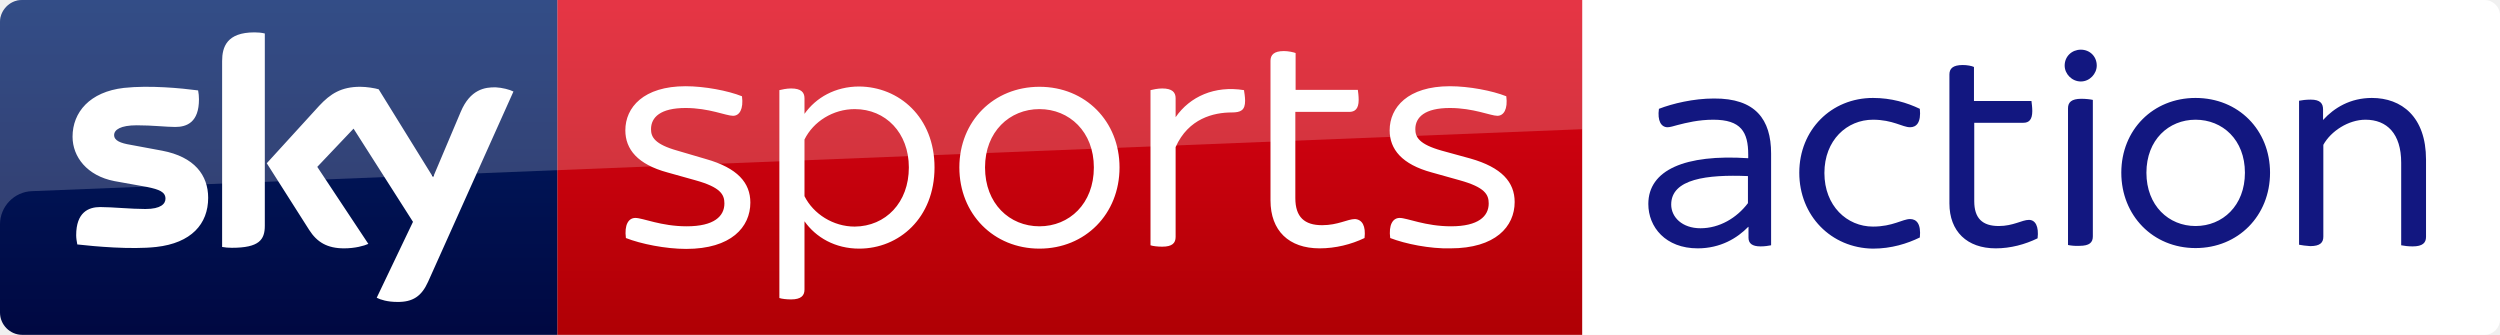
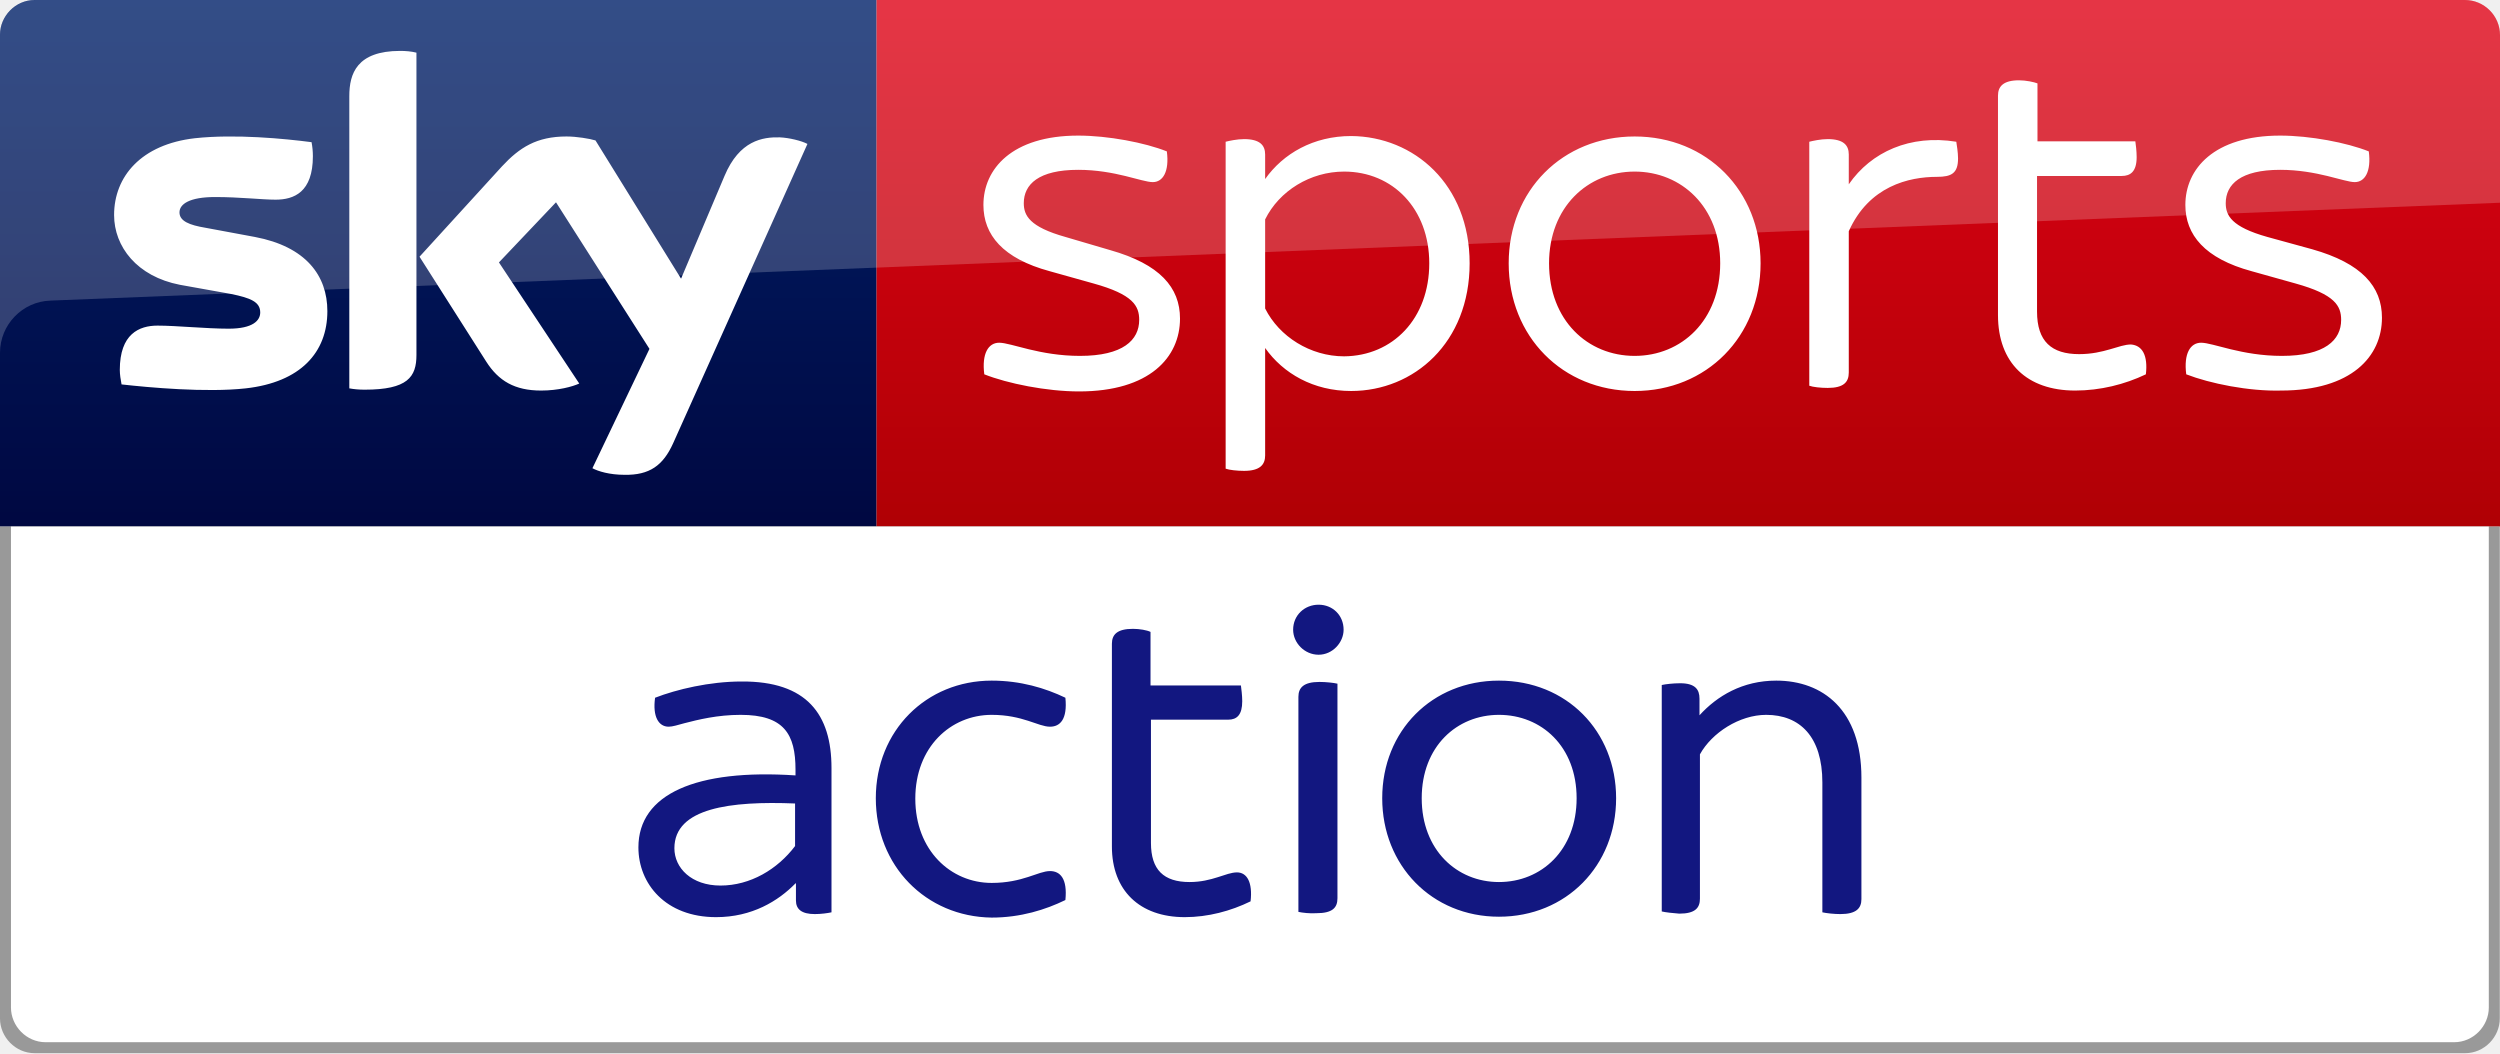
- <svg xmlns="http://www.w3.org/2000/svg" width="237.04mm" height="31.75mm" version="1.1" viewBox="0 0 237.04 31.75">
-   <defs>
-     <linearGradient id="d" x1="-8599.2" x2="-8599.2" y1="-4719.4" y2="-4553.6" gradientTransform="rotate(180 -4107.9 -2290.4)" gradientUnits="userSpaceOnUse">
-       <stop stop-color="#a80002" offset="0" />
-       <stop stop-color="#ea021a" offset="1" />
-     </linearGradient>
-     <linearGradient id="c" x1="99.851" x2="99.851" y1="138.67" y2="-27.096" gradientUnits="userSpaceOnUse">
-       <stop stop-color="#00043b" offset="0" />
-       <stop stop-color="#002672" offset="1" />
-     </linearGradient>
-   </defs>
-   <g transform="translate(203.19 -24.101)">
-     <path d="m32.398 55.851c0.794 0 1.455-0.661 1.455-1.455v-28.84c0-0.794-0.661-1.455-1.455-1.455h-85.593v31.75z" fill="#fff" stroke-width=".265" />
-     <g transform="matrix(.26458 0 0 .26458 -203.19 24.101)">
-       <path d="m634.7 55v32.9c-0.9 0.2-2.4 0.4-3.8 0.4-3 0-4.3-1.1-4.3-3.1v-3.9h-0.1c-3.9 4-9.9 7.7-18.1 7.7-11.5 0-17.7-7.6-17.7-15.9 0-12.2 13.2-17.9 35.8-16.4v-1.3c0-8.1-2.6-12.5-12.5-12.5-5.3 0-9.7 1.1-12.8 1.9-1.5 0.4-2.7 0.8-3.6 0.8-2.3 0-3.7-2.3-3.1-6.6 4.9-1.9 12.4-3.7 19.7-3.7 14.9-0.1 20.5 7.5 20.5 19.7zm-8.3 17.8v-9.7c-14.7-0.6-27.5 1-27.5 10.2 0 4.5 3.9 8.5 10.5 8.5 6.8 0 13-3.7 17-9zm103.8 12.6c-4.5 2.2-9.7 3.6-15 3.6-10.3 0-16.6-6.1-16.6-16.1v-46.2c0-2.1 1.2-3.4 4.8-3.4 1.5 0 3.2 0.3 4 0.7v12.2h20.6c0.1 0.8 0.3 2.3 0.3 3.6 0 3.1-1.2 4.2-3.2 4.2h-17.6v28.1c0 6.1 2.9 8.9 8.8 8.9 5.2 0 8.3-2.2 10.8-2.2 2.3 0 3.6 2.3 3.1 6.6m30-23.5c0-15.4 11.4-26.8 26.6-26.8 15.4 0 26.7 11.5 26.7 26.8 0 15.4-11.4 27-26.7 27s-26.6-11.7-26.6-27m44.3 0c0-11.8-8-19-17.7-19-9.6 0-17.6 7.2-17.6 19s8 19.1 17.6 19.1c9.7 0 17.7-7.3 17.7-19.1m-64.6-38.4c0-3.3 2.6-5.7 5.8-5.7s5.7 2.4 5.7 5.7c0 2.9-2.5 5.7-5.7 5.7s-5.8-2.7-5.8-5.7m1.2 64.3v-49c0-2.1 1.2-3.4 4.8-3.4 1.5 0 3.3 0.2 4.1 0.4v48.9c0 2.2-1.2 3.4-4.8 3.4-1.5 0.1-3.2-0.1-4.1-0.3m-96.3-25.9c0-15.4 11.5-26.8 26.4-26.8 6.6 0 12.2 1.7 16.8 3.9 0.5 4.9-1.2 6.6-3.5 6.6-2.7 0-6.2-2.7-13.3-2.7-9.3 0-17.4 7.3-17.4 19.1s8.1 19.2 17.4 19.2c7.1 0 10.6-2.7 13.3-2.7 2.3 0 4 1.7 3.5 6.6-4.5 2.2-10.2 4-16.8 4-15-0.2-26.4-11.8-26.4-27.2m179.1 25.8v-51.6c0.9-0.2 2.6-0.4 4.2-0.4 3.4 0 4.4 1.4 4.4 3.5v3.8c4-4.4 9.8-7.9 17.5-7.9 10.6 0 19.4 6.7 19.4 22.1v27.7c0 2.1-1.2 3.4-4.8 3.4-1.5 0-3.2-0.2-4.1-0.4v-29.6c0-10.4-5.1-15.4-12.8-15.4-6.1 0-12.4 4.1-15.1 9v32.9c0 2.1-1.1 3.4-4.7 3.4-1.4-0.1-3.2-0.3-4-0.5" fill="#121780" />
-     </g>
-     <g transform="matrix(.26458 0 0 .26458 -203.19 24.101)">
-       <path d="m199.7 0h367.3v120h-367.3z" fill="url(#d)" />
-       <path d="m199.7 120h-191.7c-4.4 0-8-3.6-8-8v-104.1c0-4.2 3.5-7.9 7.9-7.9h191.8z" fill="url(#c)" />
-       <path d="m135 106.7c1.3 0.7 3.9 1.5 7.3 1.5 5.7 0.1 8.8-2.1 11.1-7.2l30.6-68.2c-1.3-0.7-4.1-1.4-6.3-1.5-3.9-0.1-9.2 0.7-12.6 8.8l-9.9 23.4-19.5-31.5c-1.3-0.4-4.3-0.9-6.6-0.9-6.8 0-10.7 2.5-14.7 6.8l-18.8 20.6 15.2 23.9c2.8 4.4 6.5 6.6 12.5 6.6 3.9 0 7.2-0.9 8.7-1.6l-18.3-27.6 13-13.7 21.3 33.4zm-40.1-25.8c0 5-2 7.9-11.8 7.9-1.3 0-2.4-0.1-3.5-0.3v-66.6c0-5.1 1.7-10.3 11.6-10.3 1.2 0 2.5 0.1 3.7 0.4zm-20.3-10c0 9.4-6.1 16.2-18.6 17.6-9 1-22.1-0.2-28.3-0.9-0.2-1-0.4-2.3-0.4-3.3 0-8.2 4.4-10.1 8.6-10.1 4.3 0 11.1 0.7 16.2 0.7 5.6 0 7.2-1.9 7.2-3.7 0-2.4-2.2-3.3-6.6-4.2l-11.7-2.1c-9.8-1.9-15-8.7-15-15.9 0-8.8 6.2-16.1 18.4-17.5 9.2-1 20.5 0.1 26.6 0.9 0.2 1.1 0.3 2.1 0.3 3.2 0 8.2-4.3 9.9-8.5 9.9-3.2 0-8.1-0.6-13.8-0.6-5.8 0-8.1 1.6-8.1 3.5 0 2 2.3 2.9 5.9 3.5l11.3 2.1c11.6 2.2 16.5 8.8 16.5 16.9m149.7 14.4c-0.6-4.7 0.9-7.2 3.4-7.2 2.7 0 9.2 3 18.4 3 9.8 0 13.5-3.6 13.5-8.2 0-3.2-1.4-5.8-10.4-8.3l-10-2.8c-10.7-2.9-15.1-8.3-15.1-15.1 0-8.2 6.5-15.8 21.6-15.8 6.8 0 15.2 1.6 20.2 3.6 0.6 4.6-0.9 7-3.2 7-2.5 0-8.6-2.8-17-2.8-9 0-12.4 3.3-12.4 7.6 0 2.8 1.3 5.4 9.5 7.7l10.2 3c11.3 3.2 15.9 8.5 15.9 15.6 0 8.8-6.9 16.6-23 16.6-7.4 0-16.3-1.8-21.6-3.9m110.6-25.3c0 18.1-12.7 29.1-27 29.1-8.6 0-15.5-4-19.6-9.8v24.5c0 2.1-1.2 3.5-4.8 3.5-1.6 0-3.4-0.2-4.2-0.5v-74.5c0.8-0.2 2.6-0.6 4.2-0.6 3.6 0 4.8 1.4 4.8 3.5v5.6c4.1-5.8 11-9.8 19.6-9.8 14.3 0.1 27 11 27 29m-9.2 0c0-12.4-8.3-20.9-19.4-20.9-7.7 0-14.8 4.4-18 10.9v20.3c3.2 6.4 10.3 10.9 18 10.9 11.1-0.1 19.4-8.6 19.4-21.2m18.1 0c0-16.6 12.3-28.9 28.7-28.9 16.5 0 28.7 12.4 28.7 28.9 0 16.7-12.3 29.1-28.7 29.1s-28.7-12.4-28.7-29.1m48.2 0c0-12.8-8.8-20.9-19.5-20.9s-19.5 8.1-19.5 20.9c0 13 8.8 21.1 19.5 21.1s19.5-8.1 19.5-21.1m54.2-23.9c0 3.4-1.5 4.2-4.8 4.2-6.4 0-15.5 2.1-20.1 12.4v32.2c0 2.2-1.2 3.5-4.8 3.5-1.6 0-3.4-0.2-4.2-0.5v-55.6c0.8-0.2 2.6-0.6 4.2-0.6 3.6 0 4.8 1.4 4.8 3.5v6.8c5.1-7.4 14-11.4 24.5-9.7 0.1 0.7 0.4 2.4 0.4 3.8m52 49.2c-0.6-4.7 0.9-7.2 3.4-7.2 2.7 0 9.2 3 18.4 3 9.8 0 13.5-3.6 13.5-8.2 0-3.2-1.4-5.8-10.4-8.3l-10-2.8c-10.7-2.9-15.1-8.3-15.1-15.1 0-8.2 6.5-15.8 21.6-15.8 6.8 0 15.2 1.6 20.2 3.6 0.6 4.6-0.9 7-3.2 7-2.4 0-8.6-2.8-17-2.8-9 0-12.4 3.3-12.4 7.6 0 2.8 1.3 5.4 9.5 7.7l10.2 2.8c11.3 3.2 15.9 8.5 15.9 15.6 0 8.8-6.9 16.6-23 16.6-7.3 0.2-16.2-1.6-21.6-3.7m-9.2 0c-4.8 2.3-10.4 3.7-16.1 3.7-11 0-17.6-6.3-17.6-17.2v-50c0-2.1 1.2-3.5 4.8-3.5 1.6 0 3.4 0.4 4.2 0.7v13.2h22.3c0.1 0.7 0.3 2.2 0.3 3.6 0 3.3-1.4 4.3-3.4 4.3h-19.3v30.9c0 6.8 3.3 9.7 9.6 9.7 5.7 0 9.1-2.2 11.8-2.2 2.6 0.2 3.9 2.5 3.4 6.8" fill="#fff" />
-       <path d="m8 0h559v46.3l-555.5 22.2c-6.4 0.2-11.5 5.5-11.5 11.9v-72.4c0-4.4 3.6-8 8-8z" fill="#fff" opacity=".2" />
-     </g>
+ <svg xmlns="http://www.w3.org/2000/svg" id="svg20" width="569.7" height="240" version="1.1" viewBox="0 0 569.7 240">
+   <linearGradient id="a" x1="-8600.5" x2="-8600.5" y1="-4719.1" y2="-4553.4" gradientTransform="rotate(180 -4107.9 -2290.2)" gradientUnits="userSpaceOnUse">
+     <stop id="stop2" stop-color="#a80002" offset="0" />
+     <stop id="stop4" stop-color="#ea021a" offset="1" />
+   </linearGradient>
+   <path id="path7" d="m199.7 0h362c4.4 0 8 3.6 8 8v112h-370z" fill="url(#a)" />
+   <linearGradient id="b" x1="99.851" x2="99.851" y1="138.67" y2="-27.096" gradientUnits="userSpaceOnUse">
+     <stop id="stop9" stop-color="#00043b" offset="0" />
+     <stop id="stop11" stop-color="#002672" offset="1" />
+   </linearGradient>
+   <path id="path14" d="M 199.7,120 H 0 V 7.9 C 0,3.7 3.5,0 7.9,0 h 191.8 z" fill="url(#b)" />
+   <path id="path16" d="m8 0h553.7c4.4 0 8 3.6 8 8v38.2l-558.2 22.3c-6.4 0.2-11.5 5.5-11.5 11.9v-72.4c0-4.4 3.6-8 8-8z" fill="#fff" opacity=".2" />
+   <path id="path18" d="m135 106.7c1.3 0.7 3.9 1.5 7.3 1.5 5.7 0.1 8.8-2.1 11.1-7.2l30.6-68.2c-1.3-0.7-4.1-1.4-6.3-1.5-3.9-0.1-9.2 0.7-12.6 8.8l-9.9 23.4-19.5-31.5c-1.3-0.4-4.3-0.9-6.6-0.9-6.8 0-10.7 2.5-14.7 6.8l-18.8 20.6 15.2 23.9c2.8 4.4 6.5 6.6 12.5 6.6 3.9 0 7.2-0.9 8.7-1.6l-18.3-27.6 13-13.7 21.3 33.4zm-40.1-25.8c0 5-2 7.9-11.8 7.9-1.3 0-2.4-0.1-3.5-0.3v-66.6c0-5.1 1.7-10.3 11.6-10.3 1.2 0 2.5 0.1 3.7 0.4zm-20.3-10c0 9.4-6.1 16.2-18.6 17.6-9 1-22.1-0.2-28.3-0.9-0.2-1-0.4-2.3-0.4-3.3 0-8.2 4.4-10.1 8.6-10.1 4.3 0 11.1 0.7 16.2 0.7 5.6 0 7.2-1.9 7.2-3.7 0-2.4-2.2-3.3-6.6-4.2l-11.7-2.1c-9.8-1.9-15-8.7-15-15.9 0-8.8 6.2-16.1 18.4-17.5 9.2-1 20.5 0.1 26.6 0.9 0.2 1.1 0.3 2.1 0.3 3.2 0 8.2-4.3 9.9-8.5 9.9-3.2 0-8.1-0.6-13.8-0.6-5.8 0-8.1 1.6-8.1 3.5 0 2 2.3 2.9 5.9 3.5l11.3 2.1c11.6 2.2 16.5 8.8 16.5 16.9m149.7 14.4c-0.6-4.7 0.9-7.2 3.4-7.2 2.7 0 9.2 3 18.4 3 9.8 0 13.5-3.6 13.5-8.2 0-3.2-1.4-5.8-10.4-8.3l-10-2.8c-10.7-2.9-15.1-8.3-15.1-15.1 0-8.2 6.5-15.8 21.6-15.8 6.8 0 15.2 1.6 20.2 3.6 0.6 4.6-0.9 7-3.2 7-2.5 0-8.6-2.8-17-2.8-9 0-12.4 3.3-12.4 7.6 0 2.8 1.3 5.4 9.5 7.7l10.2 3c11.3 3.2 15.9 8.5 15.9 15.6 0 8.8-6.9 16.6-23 16.6-7.4 0-16.3-1.8-21.6-3.9m110.6-25.3c0 18.1-12.7 29.1-27 29.1-8.6 0-15.5-4-19.6-9.8v24.5c0 2.1-1.2 3.5-4.8 3.5-1.6 0-3.4-0.2-4.2-0.5v-74.5c0.8-0.2 2.6-0.6 4.2-0.6 3.6 0 4.8 1.4 4.8 3.5v5.6c4.1-5.8 11-9.8 19.6-9.8 14.3 0.1 27 11 27 29m-9.2 0c0-12.4-8.3-20.9-19.4-20.9-7.7 0-14.8 4.4-18 10.9v20.3c3.2 6.4 10.3 10.9 18 10.9 11.1-0.1 19.4-8.6 19.4-21.2m18.1 0c0-16.6 12.3-28.9 28.7-28.9 16.5 0 28.7 12.4 28.7 28.9 0 16.7-12.3 29.1-28.7 29.1s-28.7-12.4-28.7-29.1m48.2 0c0-12.8-8.8-20.9-19.5-20.9s-19.5 8.1-19.5 20.9c0 13 8.8 21.1 19.5 21.1s19.5-8.1 19.5-21.1m54.2-23.9c0 3.4-1.5 4.2-4.8 4.2-6.4 0-15.5 2.1-20.1 12.4v32.2c0 2.2-1.2 3.5-4.8 3.5-1.6 0-3.4-0.2-4.2-0.5v-55.6c0.8-0.2 2.6-0.6 4.2-0.6 3.6 0 4.8 1.4 4.8 3.5v6.8c5.1-7.4 14-11.4 24.5-9.7 0.1 0.7 0.4 2.4 0.4 3.8m52 49.2c-0.6-4.7 0.9-7.2 3.4-7.2 2.7 0 9.2 3 18.4 3 9.8 0 13.5-3.6 13.5-8.2 0-3.2-1.4-5.8-10.4-8.3l-10-2.8c-10.7-2.9-15.1-8.3-15.1-15.1 0-8.2 6.5-15.8 21.6-15.8 6.8 0 15.2 1.6 20.2 3.6 0.6 4.6-0.9 7-3.2 7-2.4 0-8.6-2.8-17-2.8-9 0-12.4 3.3-12.4 7.6 0 2.8 1.3 5.4 9.5 7.7l10.2 2.8c11.3 3.2 15.9 8.5 15.9 15.6 0 8.8-6.9 16.6-23 16.6-7.3 0.2-16.2-1.6-21.6-3.7m-9.2 0c-4.8 2.3-10.4 3.7-16.1 3.7-11 0-17.6-6.3-17.6-17.2v-50c0-2.1 1.2-3.5 4.8-3.5 1.6 0 3.4 0.4 4.2 0.7v13.2h22.3c0.1 0.7 0.3 2.2 0.3 3.6 0 3.3-1.4 4.3-3.4 4.3h-19.3v30.9c0 6.8 3.3 9.7 9.6 9.7 5.7 0 9.1-2.2 11.8-2.2 2.6 0.2 3.9 2.5 3.4 6.8" fill="#fff" />
+   <path id="path24-6-6-7" d="m7.9 240c-4.4 0-7.9-3.7-7.9-7.9v-112.1h569.65v112.1c1e-5 4.2-3.5 7.9-7.9 7.9z" fill="#999" />
+   <path id="path24-6-6-7-2" d="m10.4 237.5c-4.4 0-7.9-3.7-7.9-7.9v-109.6h564.65v109.6c1e-5 4.2-3.5 7.9-7.9 7.9z" fill="#fff" />
+   <g id="g10" transform="translate(-445.22 120)">
+     <path id="path8" d="m634.7 55v32.9c-0.9 0.2-2.4 0.4-3.8 0.4-3 0-4.3-1.1-4.3-3.1v-3.9h-0.1c-3.9 4-9.9 7.7-18.1 7.7-11.5 0-17.7-7.6-17.7-15.9 0-12.2 13.2-17.9 35.8-16.4v-1.3c0-8.1-2.6-12.5-12.5-12.5-5.3 0-9.7 1.1-12.8 1.9-1.5 0.4-2.7 0.8-3.6 0.8-2.3 0-3.7-2.3-3.1-6.6 4.9-1.9 12.4-3.7 19.7-3.7 14.9-0.1 20.5 7.5 20.5 19.7zm-8.3 17.8v-9.7c-14.7-0.6-27.5 1-27.5 10.2 0 4.5 3.9 8.5 10.5 8.5 6.8 0 13-3.7 17-9zm103.8 12.6c-4.5 2.2-9.7 3.6-15 3.6-10.3 0-16.6-6.1-16.6-16.1v-46.2c0-2.1 1.2-3.4 4.8-3.4 1.5 0 3.2 0.3 4 0.7v12.2h20.6c0.1 0.8 0.3 2.3 0.3 3.6 0 3.1-1.2 4.2-3.2 4.2h-17.6v28.1c0 6.1 2.9 8.9 8.8 8.9 5.2 0 8.3-2.2 10.8-2.2 2.3 0 3.6 2.3 3.1 6.6m30-23.5c0-15.4 11.4-26.8 26.6-26.8 15.4 0 26.7 11.5 26.7 26.8 0 15.4-11.4 27-26.7 27s-26.6-11.7-26.6-27m44.3 0c0-11.8-8-19-17.7-19-9.6 0-17.6 7.2-17.6 19s8 19.1 17.6 19.1c9.7 0 17.7-7.3 17.7-19.1m-64.6-38.4c0-3.3 2.6-5.7 5.8-5.7s5.7 2.4 5.7 5.7c0 2.9-2.5 5.7-5.7 5.7s-5.8-2.7-5.8-5.7m1.2 64.3v-49c0-2.1 1.2-3.4 4.8-3.4 1.5 0 3.3 0.2 4.1 0.4v48.9c0 2.2-1.2 3.4-4.8 3.4-1.5 0.1-3.2-0.1-4.1-0.3m-96.3-25.9c0-15.4 11.5-26.8 26.4-26.8 6.6 0 12.2 1.7 16.8 3.9 0.5 4.9-1.2 6.6-3.5 6.6-2.7 0-6.2-2.7-13.3-2.7-9.3 0-17.4 7.3-17.4 19.1s8.1 19.2 17.4 19.2c7.1 0 10.6-2.7 13.3-2.7 2.3 0 4 1.7 3.5 6.6-4.5 2.2-10.2 4-16.8 4-15-0.2-26.4-11.8-26.4-27.2m179.1 25.8v-51.6c0.9-0.2 2.6-0.4 4.2-0.4 3.4 0 4.4 1.4 4.4 3.5v3.8c4-4.4 9.8-7.9 17.5-7.9 10.6 0 19.4 6.7 19.4 22.1v27.7c0 2.1-1.2 3.4-4.8 3.4-1.5 0-3.2-0.2-4.1-0.4v-29.6c0-10.4-5.1-15.4-12.8-15.4-6.1 0-12.4 4.1-15.1 9v32.9c0 2.1-1.1 3.4-4.7 3.4-1.4-0.1-3.2-0.3-4-0.5" fill="#121780" />
  </g>
</svg>
